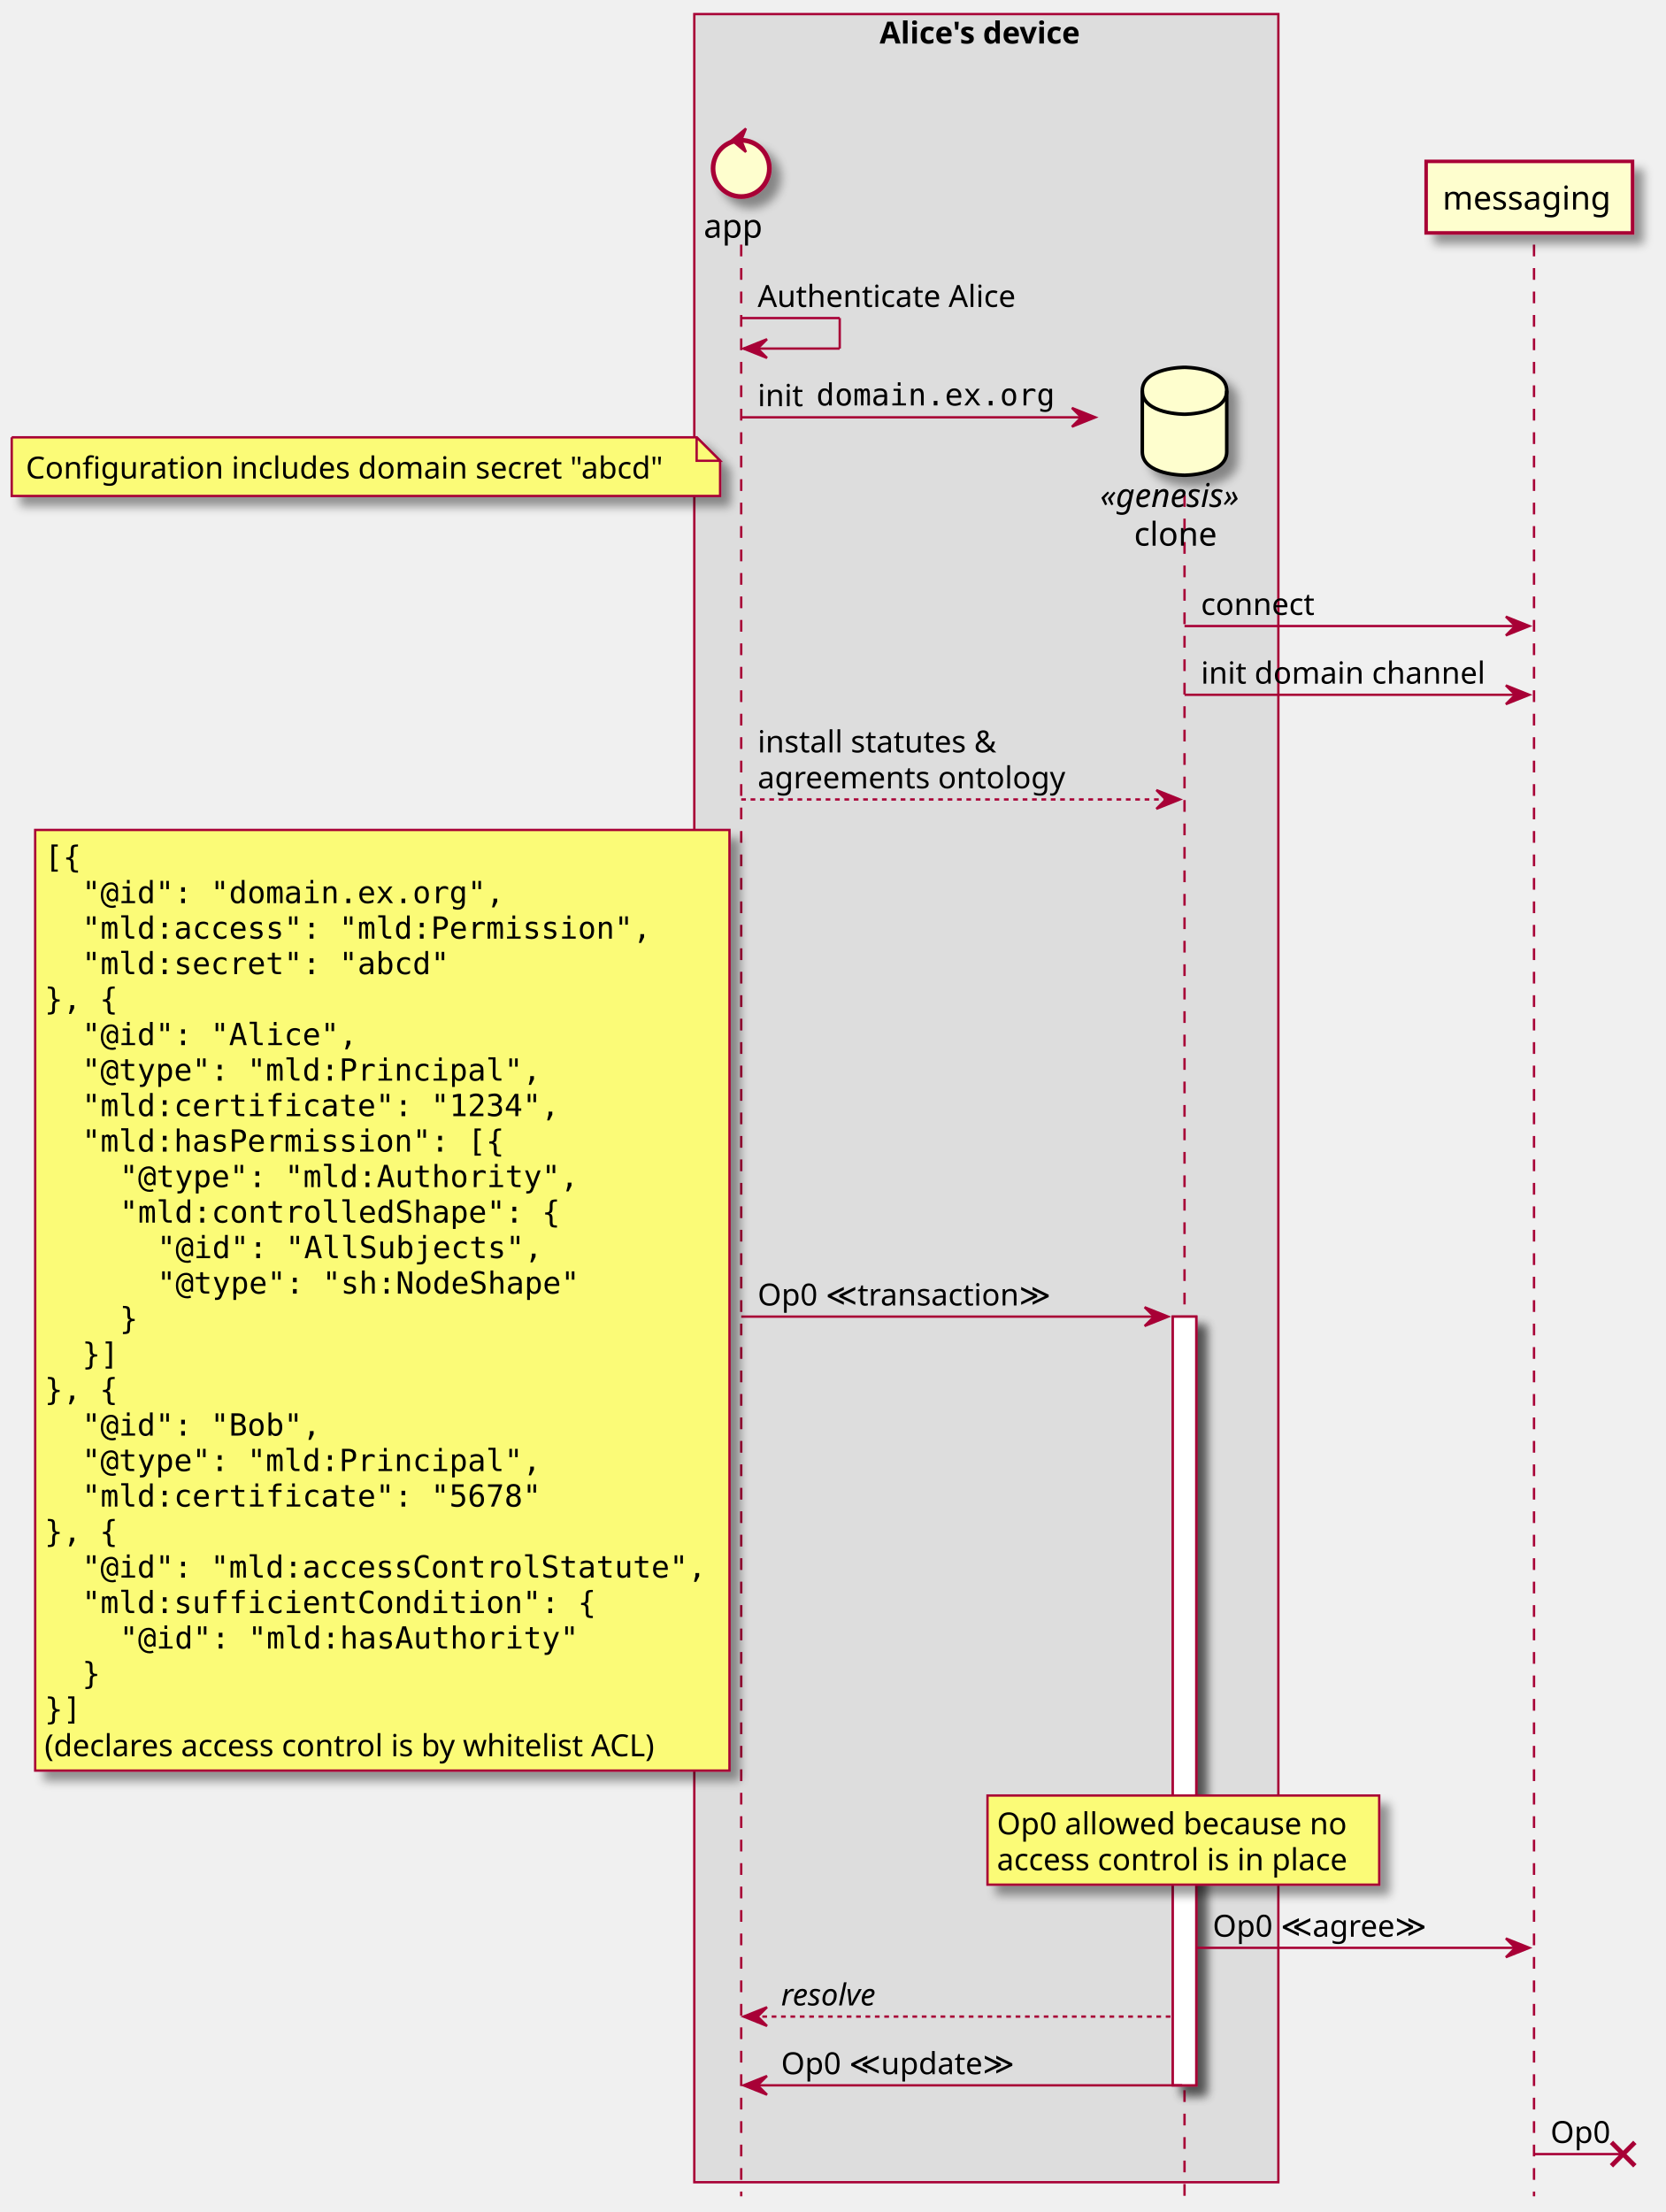
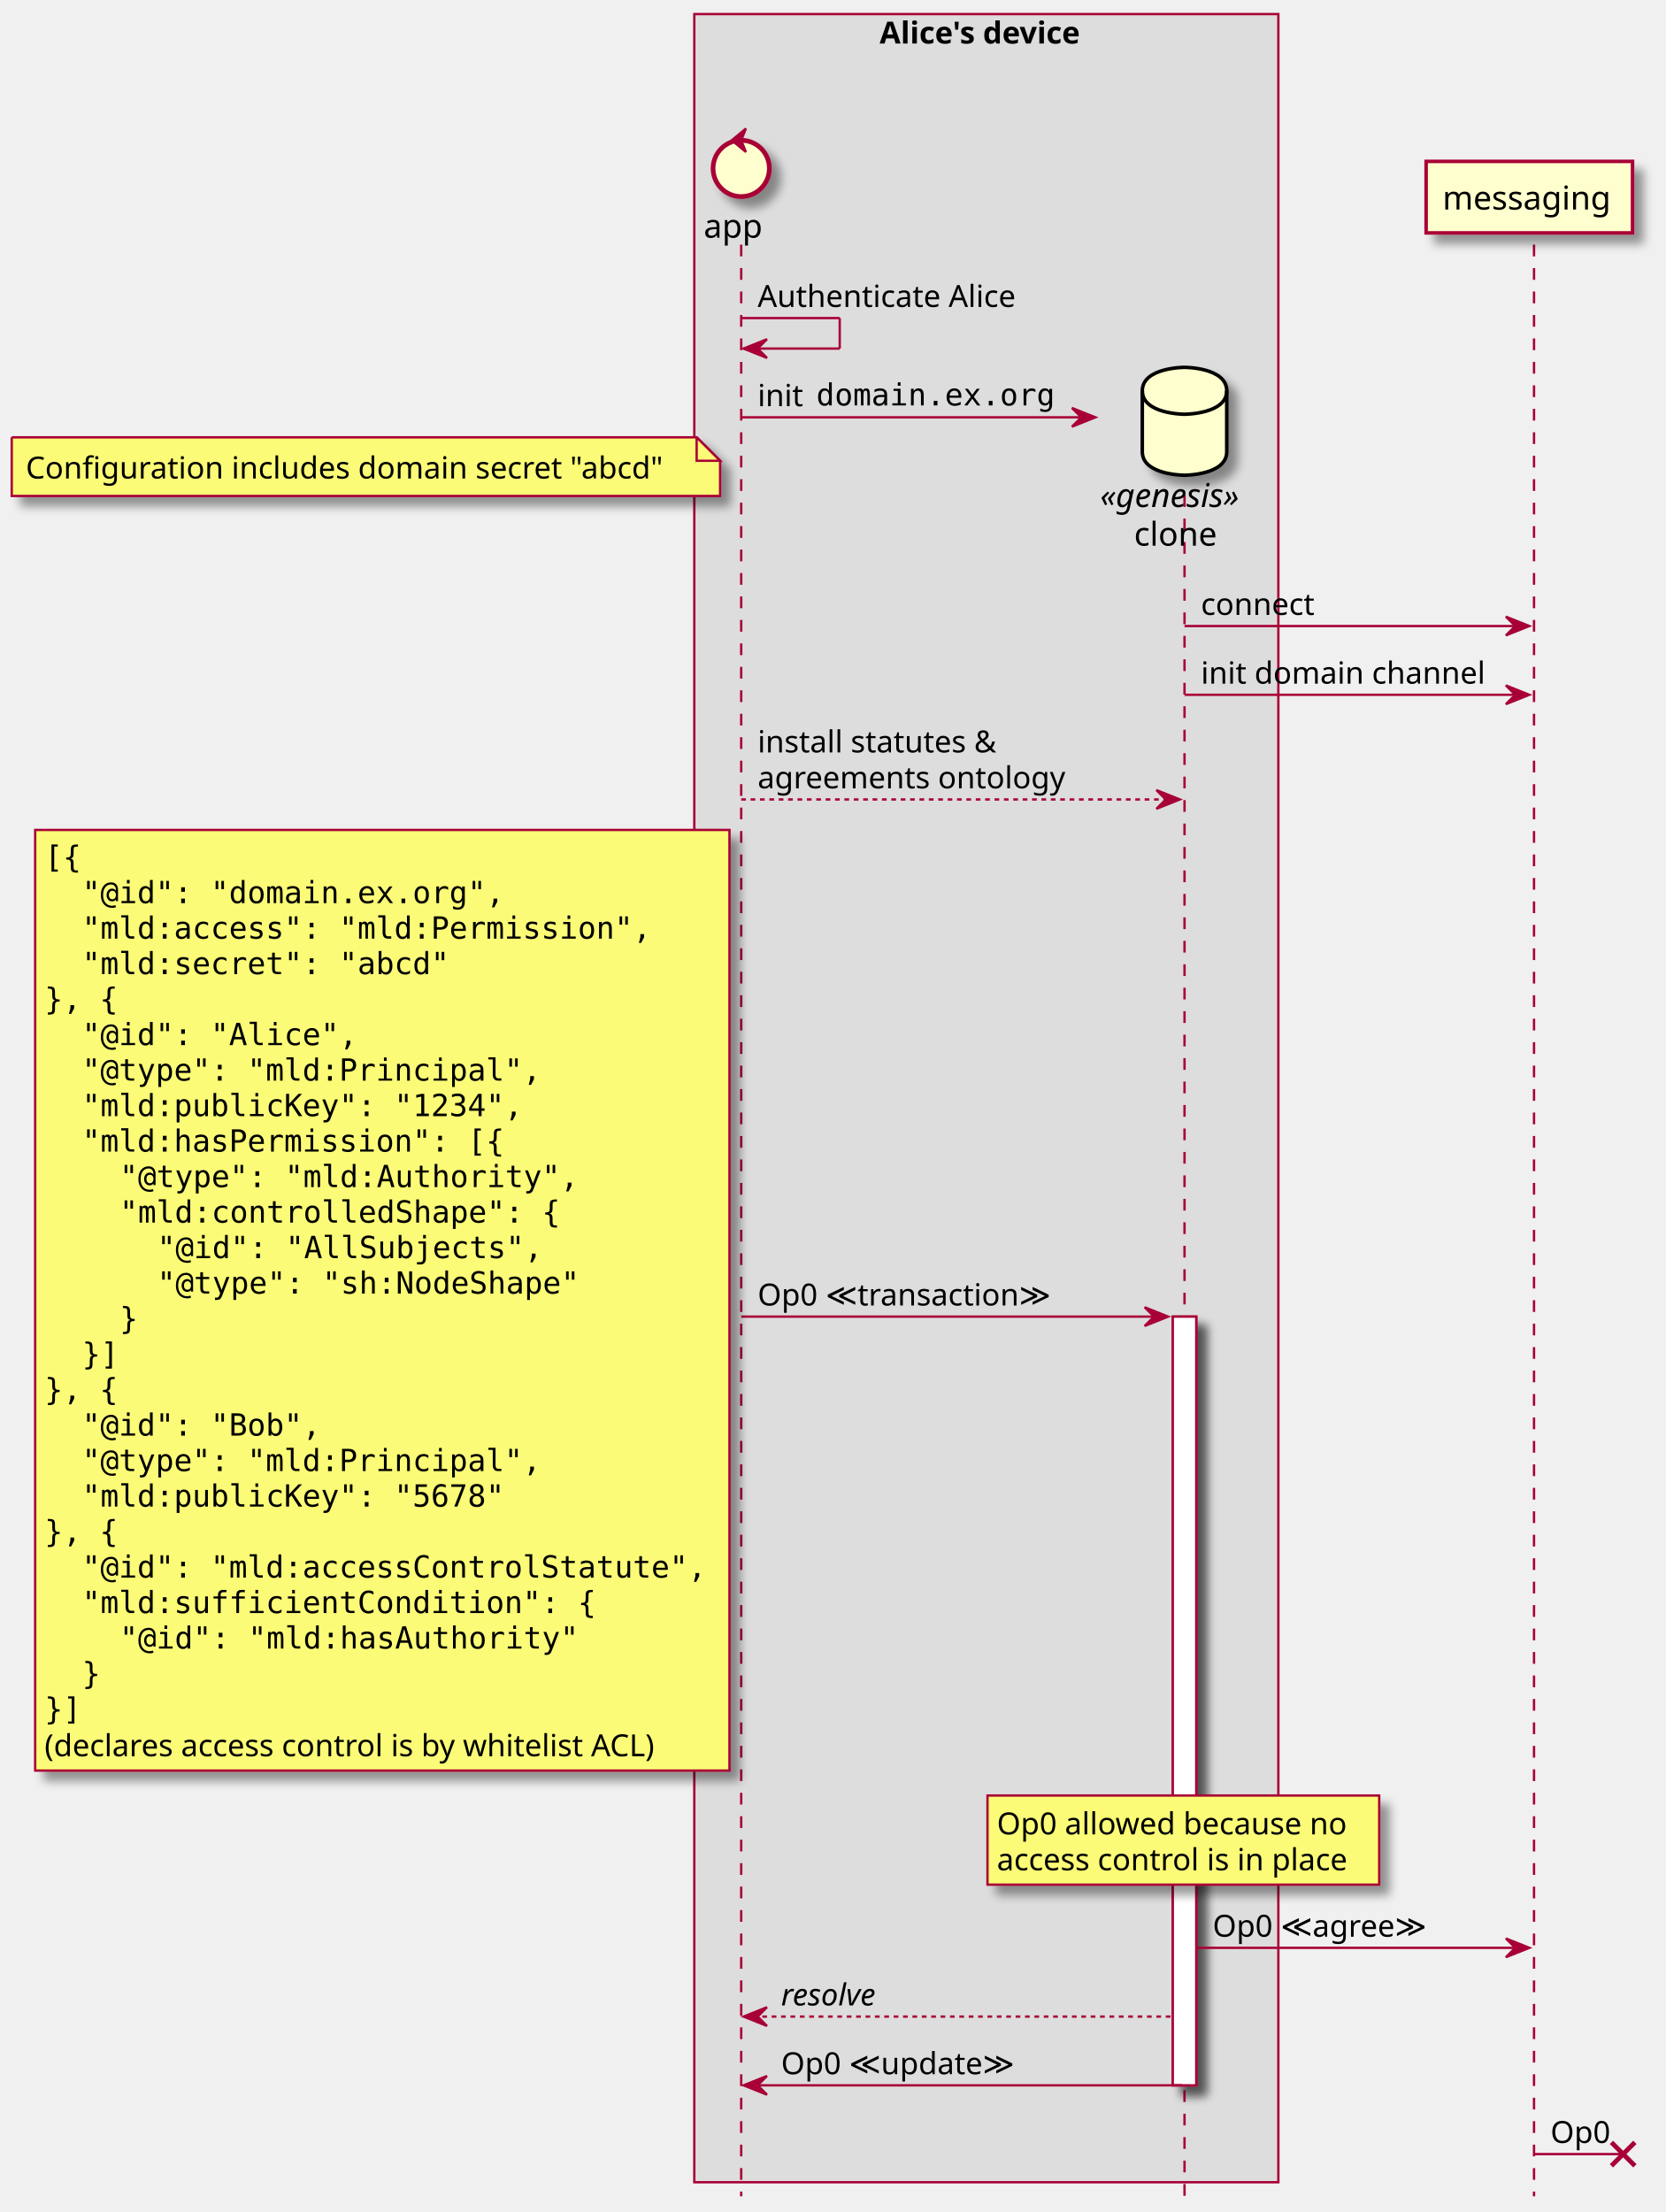
<svg xmlns="http://www.w3.org/2000/svg" contentScriptType="application/ecmascript" contentStyleType="text/css" height="943px" preserveAspectRatio="none" style="width:710px;height:943px;background:#FFFFFF;" version="1.1" viewBox="0 0 710 943" width="710px" zoomAndPan="magnify">
  <defs>
-     <filter height="300%" id="f1e0tegzc8bmn0" width="300%" x="-1" y="-1">
+     <filter height="300%" id="f191b5fk545610" width="300%" x="-1" y="-1">
      <feGaussianBlur result="blurOut" stdDeviation="2.0" />
      <feColorMatrix in="blurOut" result="blurOut2" type="matrix" values="0 0 0 0 0 0 0 0 0 0 0 0 0 0 0 0 0 0 .4 0" />
      <feOffset dx="4.0" dy="4.0" in="blurOut2" result="blurOut3" />
      <feBlend in="SourceGraphic" in2="blurOut3" mode="normal" />
    </filter>
  </defs>
  <g>
    <rect fill="#DDDDDD" height="924.311" style="stroke:#A80036;stroke-width:1.0;" width="249" x="296" y="6" />
    <text fill="#000000" font-family="sans-serif" font-size="13" font-weight="bold" lengthAdjust="spacing" textLength="91" x="375" y="18.568">Alice's device</text>
-     <rect fill="#FFFFFF" filter="url(#f1e0tegzc8bmn0)" height="327.713" style="stroke:#A80036;stroke-width:1.0;" width="10" x="500" y="561.287" />
+     <rect fill="#FFFFFF" filter="url(#f191b5fk545610)" height="327.713" style="stroke:#A80036;stroke-width:1.0;" width="10" x="500" y="561.287" />
    <line style="stroke:#A80036;stroke-width:1.0;stroke-dasharray:5.0,5.0;" x1="316" x2="316" y1="104.287" y2="936.311" />
    <line style="stroke:#A80036;stroke-width:1.0;stroke-dasharray:5.0,5.0;" x1="505" x2="505" y1="211.086" y2="936.311" />
    <line style="stroke:#A80036;stroke-width:1.0;stroke-dasharray:5.0,5.0;" x1="654" x2="654" y1="104.287" y2="936.311" />
    <text fill="#000000" font-family="sans-serif" font-size="14" lengthAdjust="spacing" textLength="26" x="300" y="101.334">app</text>
-     <ellipse cx="316" cy="71.799" fill="#FEFECE" filter="url(#f1e0tegzc8bmn0)" rx="12" ry="12" style="stroke:#A80036;stroke-width:2.0;" />
+     <ellipse cx="316" cy="71.799" fill="#FEFECE" filter="url(#f191b5fk545610)" rx="12" ry="12" style="stroke:#A80036;stroke-width:2.0;" />
    <polygon fill="#A80036" points="312,59.799,318,54.799,316,59.799,318,64.799,312,59.799" style="stroke:#A80036;stroke-width:1.0;" />
-     <rect fill="#FEFECE" filter="url(#f1e0tegzc8bmn0)" height="30.488" style="stroke:#A80036;stroke-width:1.5;" width="88" x="608" y="68.799" />
+     <rect fill="#FEFECE" filter="url(#f191b5fk545610)" height="30.488" style="stroke:#A80036;stroke-width:1.5;" width="88" x="608" y="68.799" />
    <text fill="#000000" font-family="sans-serif" font-size="14" lengthAdjust="spacing" textLength="74" x="615" y="89.334">messaging</text>
-     <rect fill="#FFFFFF" filter="url(#f1e0tegzc8bmn0)" height="327.713" style="stroke:#A80036;stroke-width:1.0;" width="10" x="500" y="561.287" />
+     <rect fill="#FFFFFF" filter="url(#f191b5fk545610)" height="327.713" style="stroke:#A80036;stroke-width:1.0;" width="10" x="500" y="561.287" />
    <line style="stroke:#A80036;stroke-width:1.0;" x1="316" x2="358" y1="135.598" y2="135.598" />
    <line style="stroke:#A80036;stroke-width:1.0;" x1="358" x2="358" y1="135.598" y2="148.598" />
    <line style="stroke:#A80036;stroke-width:1.0;" x1="317" x2="358" y1="148.598" y2="148.598" />
    <polygon fill="#A80036" points="327,144.598,317,148.598,327,152.598,323,148.598" style="stroke:#A80036;stroke-width:1.0;" />
    <text fill="#000000" font-family="sans-serif" font-size="13" lengthAdjust="spacing" textLength="115" x="323" y="130.856">Authenticate Alice</text>
    <polygon fill="#A80036" points="457,173.908,467,177.908,457,181.908,461,177.908" style="stroke:#A80036;stroke-width:1.0;" />
    <line style="stroke:#A80036;stroke-width:1.0;" x1="316" x2="463" y1="177.908" y2="177.908" />
    <text fill="#000000" font-family="sans-serif" font-size="13" lengthAdjust="spacing" textLength="21" x="323" y="173.166">init</text>
    <text fill="#000000" font-family="monospace" font-size="13" lengthAdjust="spacing" textLength="104" x="348" y="172.842">domain.ex.org</text>
    <text fill="#000000" font-family="sans-serif" font-size="14" font-style="italic" lengthAdjust="spacing" textLength="66" x="469" y="216.133">«genesis»</text>
    <text fill="#000000" font-family="sans-serif" font-size="14" lengthAdjust="spacing" textLength="37" x="483.5" y="232.621">clone</text>
-     <path d="M487,166.598 C487,156.598 505,156.598 505,156.598 C505,156.598 523,156.598 523,166.598 L523,192.598 C523,202.598 505,202.598 505,202.598 C505,202.598 487,202.598 487,192.598 L487,166.598 " fill="#FEFECE" filter="url(#f1e0tegzc8bmn0)" style="stroke:#000000;stroke-width:1.5;" />
+     <path d="M487,166.598 C487,156.598 505,156.598 505,156.598 C505,156.598 523,156.598 523,166.598 L523,192.598 C523,202.598 505,202.598 505,202.598 C505,202.598 487,202.598 487,192.598 L487,166.598 " fill="#FEFECE" filter="url(#f191b5fk545610)" style="stroke:#000000;stroke-width:1.5;" />
    <path d="M487,166.598 C487,176.598 505,176.598 505,176.598 C505,176.598 523,176.598 523,166.598 " fill="none" style="stroke:#000000;stroke-width:1.5;" />
-     <path d="M5,186.431 L5,211.431 L307,211.431 L307,196.431 L297,186.431 L5,186.431 " fill="#FBFB77" filter="url(#f1e0tegzc8bmn0)" style="stroke:#A80036;stroke-width:1.0;" />
+     <path d="M5,186.431 L5,211.431 L307,211.431 L307,196.431 L297,186.431 L5,186.431 " fill="#FBFB77" filter="url(#f191b5fk545610)" style="stroke:#A80036;stroke-width:1.0;" />
    <path d="M297,186.431 L297,196.431 L307,196.431 L297,186.431 " fill="#FBFB77" style="stroke:#A80036;stroke-width:1.0;" />
    <text fill="#000000" font-family="sans-serif" font-size="13" lengthAdjust="spacing" textLength="281" x="11" y="203.999">Configuration includes domain secret "abcd"</text>
    <polygon fill="#A80036" points="642,262.885,652,266.885,642,270.885,646,266.885" style="stroke:#A80036;stroke-width:1.0;" />
    <line style="stroke:#A80036;stroke-width:1.0;" x1="505" x2="648" y1="266.885" y2="266.885" />
    <text fill="#000000" font-family="sans-serif" font-size="13" lengthAdjust="spacing" textLength="50" x="512" y="262.143">connect</text>
    <polygon fill="#A80036" points="642,292.195,652,296.195,642,300.195,646,296.195" style="stroke:#A80036;stroke-width:1.0;" />
    <line style="stroke:#A80036;stroke-width:1.0;" x1="505" x2="648" y1="296.195" y2="296.195" />
    <text fill="#000000" font-family="sans-serif" font-size="13" lengthAdjust="spacing" textLength="125" x="512" y="291.453">init domain channel</text>
    <polygon fill="#A80036" points="493,336.816,503,340.816,493,344.816,497,340.816" style="stroke:#A80036;stroke-width:1.0;" />
    <line style="stroke:#A80036;stroke-width:1.0;stroke-dasharray:2.0,2.0;" x1="316" x2="499" y1="340.816" y2="340.816" />
    <text fill="#000000" font-family="sans-serif" font-size="13" lengthAdjust="spacing" textLength="107" x="323" y="320.764">install statutes &amp;</text>
    <text fill="#000000" font-family="sans-serif" font-size="13" lengthAdjust="spacing" textLength="133" x="323" y="336.074">agreements ontology</text>
    <polygon fill="#A80036" points="488,557.287,498,561.287,488,565.287,492,561.287" style="stroke:#A80036;stroke-width:1.0;" />
    <line style="stroke:#A80036;stroke-width:1.0;" x1="316" x2="494" y1="561.287" y2="561.287" />
    <text fill="#000000" font-family="sans-serif" font-size="13" lengthAdjust="spacing" textLength="120" x="323" y="556.545">Op0 ≪transaction≫</text>
-     <rect fill="#FBFB77" filter="url(#f1e0tegzc8bmn0)" height="401" style="stroke:#A80036;stroke-width:1.0;" width="296" x="15" y="353.816" />
+     <rect fill="#FBFB77" filter="url(#f191b5fk545610)" height="401" style="stroke:#A80036;stroke-width:1.0;" width="296" x="15" y="353.816" />
    <text fill="#000000" font-family="monospace" font-size="13" lengthAdjust="spacing" textLength="16" x="19" y="369.883">[{</text>
    <text fill="#000000" font-family="monospace" font-size="13" lengthAdjust="spacing" textLength="184" x="35" y="385.016">"@id": "domain.ex.org",</text>
    <text fill="#000000" font-family="monospace" font-size="13" lengthAdjust="spacing" textLength="248" x="35" y="400.149">"mld:access": "mld:Permission",</text>
    <text fill="#000000" font-family="monospace" font-size="13" lengthAdjust="spacing" textLength="160" x="35" y="415.282">"mld:secret": "abcd"</text>
    <text fill="#000000" font-family="monospace" font-size="13" lengthAdjust="spacing" textLength="32" x="19" y="430.415">}, {</text>
    <text fill="#000000" font-family="monospace" font-size="13" lengthAdjust="spacing" textLength="120" x="35" y="445.547">"@id": "Alice",</text>
    <text fill="#000000" font-family="monospace" font-size="13" lengthAdjust="spacing" textLength="200" x="35" y="460.68">"@type": "mld:Principal",</text>
-     <text fill="#000000" font-family="monospace" font-size="13" lengthAdjust="spacing" textLength="208" x="35" y="475.813">"mld:certificate": "1234",</text>
+     <text fill="#000000" font-family="monospace" font-size="13" lengthAdjust="spacing" textLength="192" x="35" y="475.813">"mld:publicKey": "1234",</text>
    <text fill="#000000" font-family="monospace" font-size="13" lengthAdjust="spacing" textLength="184" x="35" y="490.946">"mld:hasPermission": [{</text>
    <text fill="#000000" font-family="monospace" font-size="13" lengthAdjust="spacing" textLength="200" x="51" y="506.079">"@type": "mld:Authority",</text>
    <text fill="#000000" font-family="monospace" font-size="13" lengthAdjust="spacing" textLength="192" x="51" y="521.211">"mld:controlledShape": {</text>
    <text fill="#000000" font-family="monospace" font-size="13" lengthAdjust="spacing" textLength="168" x="67" y="536.344">"@id": "AllSubjects",</text>
    <text fill="#000000" font-family="monospace" font-size="13" lengthAdjust="spacing" textLength="184" x="67" y="551.477">"@type": "sh:NodeShape"</text>
    <text fill="#000000" font-family="monospace" font-size="13" lengthAdjust="spacing" textLength="8" x="51" y="566.61">}</text>
    <text fill="#000000" font-family="monospace" font-size="13" lengthAdjust="spacing" textLength="16" x="35" y="581.743">}]</text>
    <text fill="#000000" font-family="monospace" font-size="13" lengthAdjust="spacing" textLength="32" x="19" y="596.875">}, {</text>
    <text fill="#000000" font-family="monospace" font-size="13" lengthAdjust="spacing" textLength="104" x="35" y="612.008">"@id": "Bob",</text>
    <text fill="#000000" font-family="monospace" font-size="13" lengthAdjust="spacing" textLength="200" x="35" y="627.141">"@type": "mld:Principal",</text>
-     <text fill="#000000" font-family="monospace" font-size="13" lengthAdjust="spacing" textLength="200" x="35" y="642.274">"mld:certificate": "5678"</text>
+     <text fill="#000000" font-family="monospace" font-size="13" lengthAdjust="spacing" textLength="184" x="35" y="642.274">"mld:publicKey": "5678"</text>
    <text fill="#000000" font-family="monospace" font-size="13" lengthAdjust="spacing" textLength="32" x="19" y="657.407">}, {</text>
    <text fill="#000000" font-family="monospace" font-size="13" lengthAdjust="spacing" textLength="272" x="35" y="672.54">"@id": "mld:accessControlStatute",</text>
    <text fill="#000000" font-family="monospace" font-size="13" lengthAdjust="spacing" textLength="224" x="35" y="687.672">"mld:sufficientCondition": {</text>
    <text fill="#000000" font-family="monospace" font-size="13" lengthAdjust="spacing" textLength="200" x="51" y="702.805">"@id": "mld:hasAuthority"</text>
    <text fill="#000000" font-family="monospace" font-size="13" lengthAdjust="spacing" textLength="8" x="35" y="717.938">}</text>
    <text fill="#000000" font-family="monospace" font-size="13" lengthAdjust="spacing" textLength="16" x="19" y="733.071">}]</text>
    <text fill="#000000" font-family="sans-serif" font-size="13" lengthAdjust="spacing" textLength="276" x="19" y="748.705">(declares access control is by whitelist ACL)</text>
-     <rect fill="#FBFB77" filter="url(#f1e0tegzc8bmn0)" height="38" style="stroke:#A80036;stroke-width:1.0;" width="167" x="421" y="765.447" />
+     <rect fill="#FBFB77" filter="url(#f191b5fk545610)" height="38" style="stroke:#A80036;stroke-width:1.0;" width="167" x="421" y="765.447" />
    <text fill="#000000" font-family="sans-serif" font-size="13" lengthAdjust="spacing" textLength="153" x="425" y="782.016">Op0 allowed because no</text>
    <text fill="#000000" font-family="sans-serif" font-size="13" lengthAdjust="spacing" textLength="159" x="425" y="797.326">access control is in place</text>
    <polygon fill="#A80036" points="642,826.379,652,830.379,642,834.379,646,830.379" style="stroke:#A80036;stroke-width:1.0;" />
    <line style="stroke:#A80036;stroke-width:1.0;" x1="510" x2="648" y1="830.379" y2="830.379" />
    <text fill="#000000" font-family="sans-serif" font-size="13" lengthAdjust="spacing" textLength="83" x="517" y="825.637">Op0 ≪agree≫</text>
    <polygon fill="#A80036" points="327,855.689,317,859.689,327,863.689,323,859.689" style="stroke:#A80036;stroke-width:1.0;" />
    <line style="stroke:#A80036;stroke-width:1.0;stroke-dasharray:2.0,2.0;" x1="321" x2="499" y1="859.689" y2="859.689" />
    <text fill="#000000" font-family="sans-serif" font-size="13" font-style="italic" lengthAdjust="spacing" textLength="45" x="333" y="854.947">resolve</text>
    <polygon fill="#A80036" points="327,885,317,889,327,893,323,889" style="stroke:#A80036;stroke-width:1.0;" />
    <line style="stroke:#A80036;stroke-width:1.0;" x1="321" x2="504" y1="889" y2="889" />
    <text fill="#000000" font-family="sans-serif" font-size="13" lengthAdjust="spacing" textLength="92" x="333" y="884.258">Op0 ≪update≫</text>
    <line style="stroke:#A80036;stroke-width:2.0;" x1="687" x2="697" y1="913.311" y2="923.311" />
    <line style="stroke:#A80036;stroke-width:2.0;" x1="687" x2="697" y1="923.311" y2="913.311" />
    <line style="stroke:#A80036;stroke-width:1.0;" x1="654" x2="692" y1="918.311" y2="918.311" />
    <text fill="#000000" font-family="sans-serif" font-size="13" lengthAdjust="spacing" textLength="26" x="661" y="913.568">Op0</text>
  </g>
</svg>
